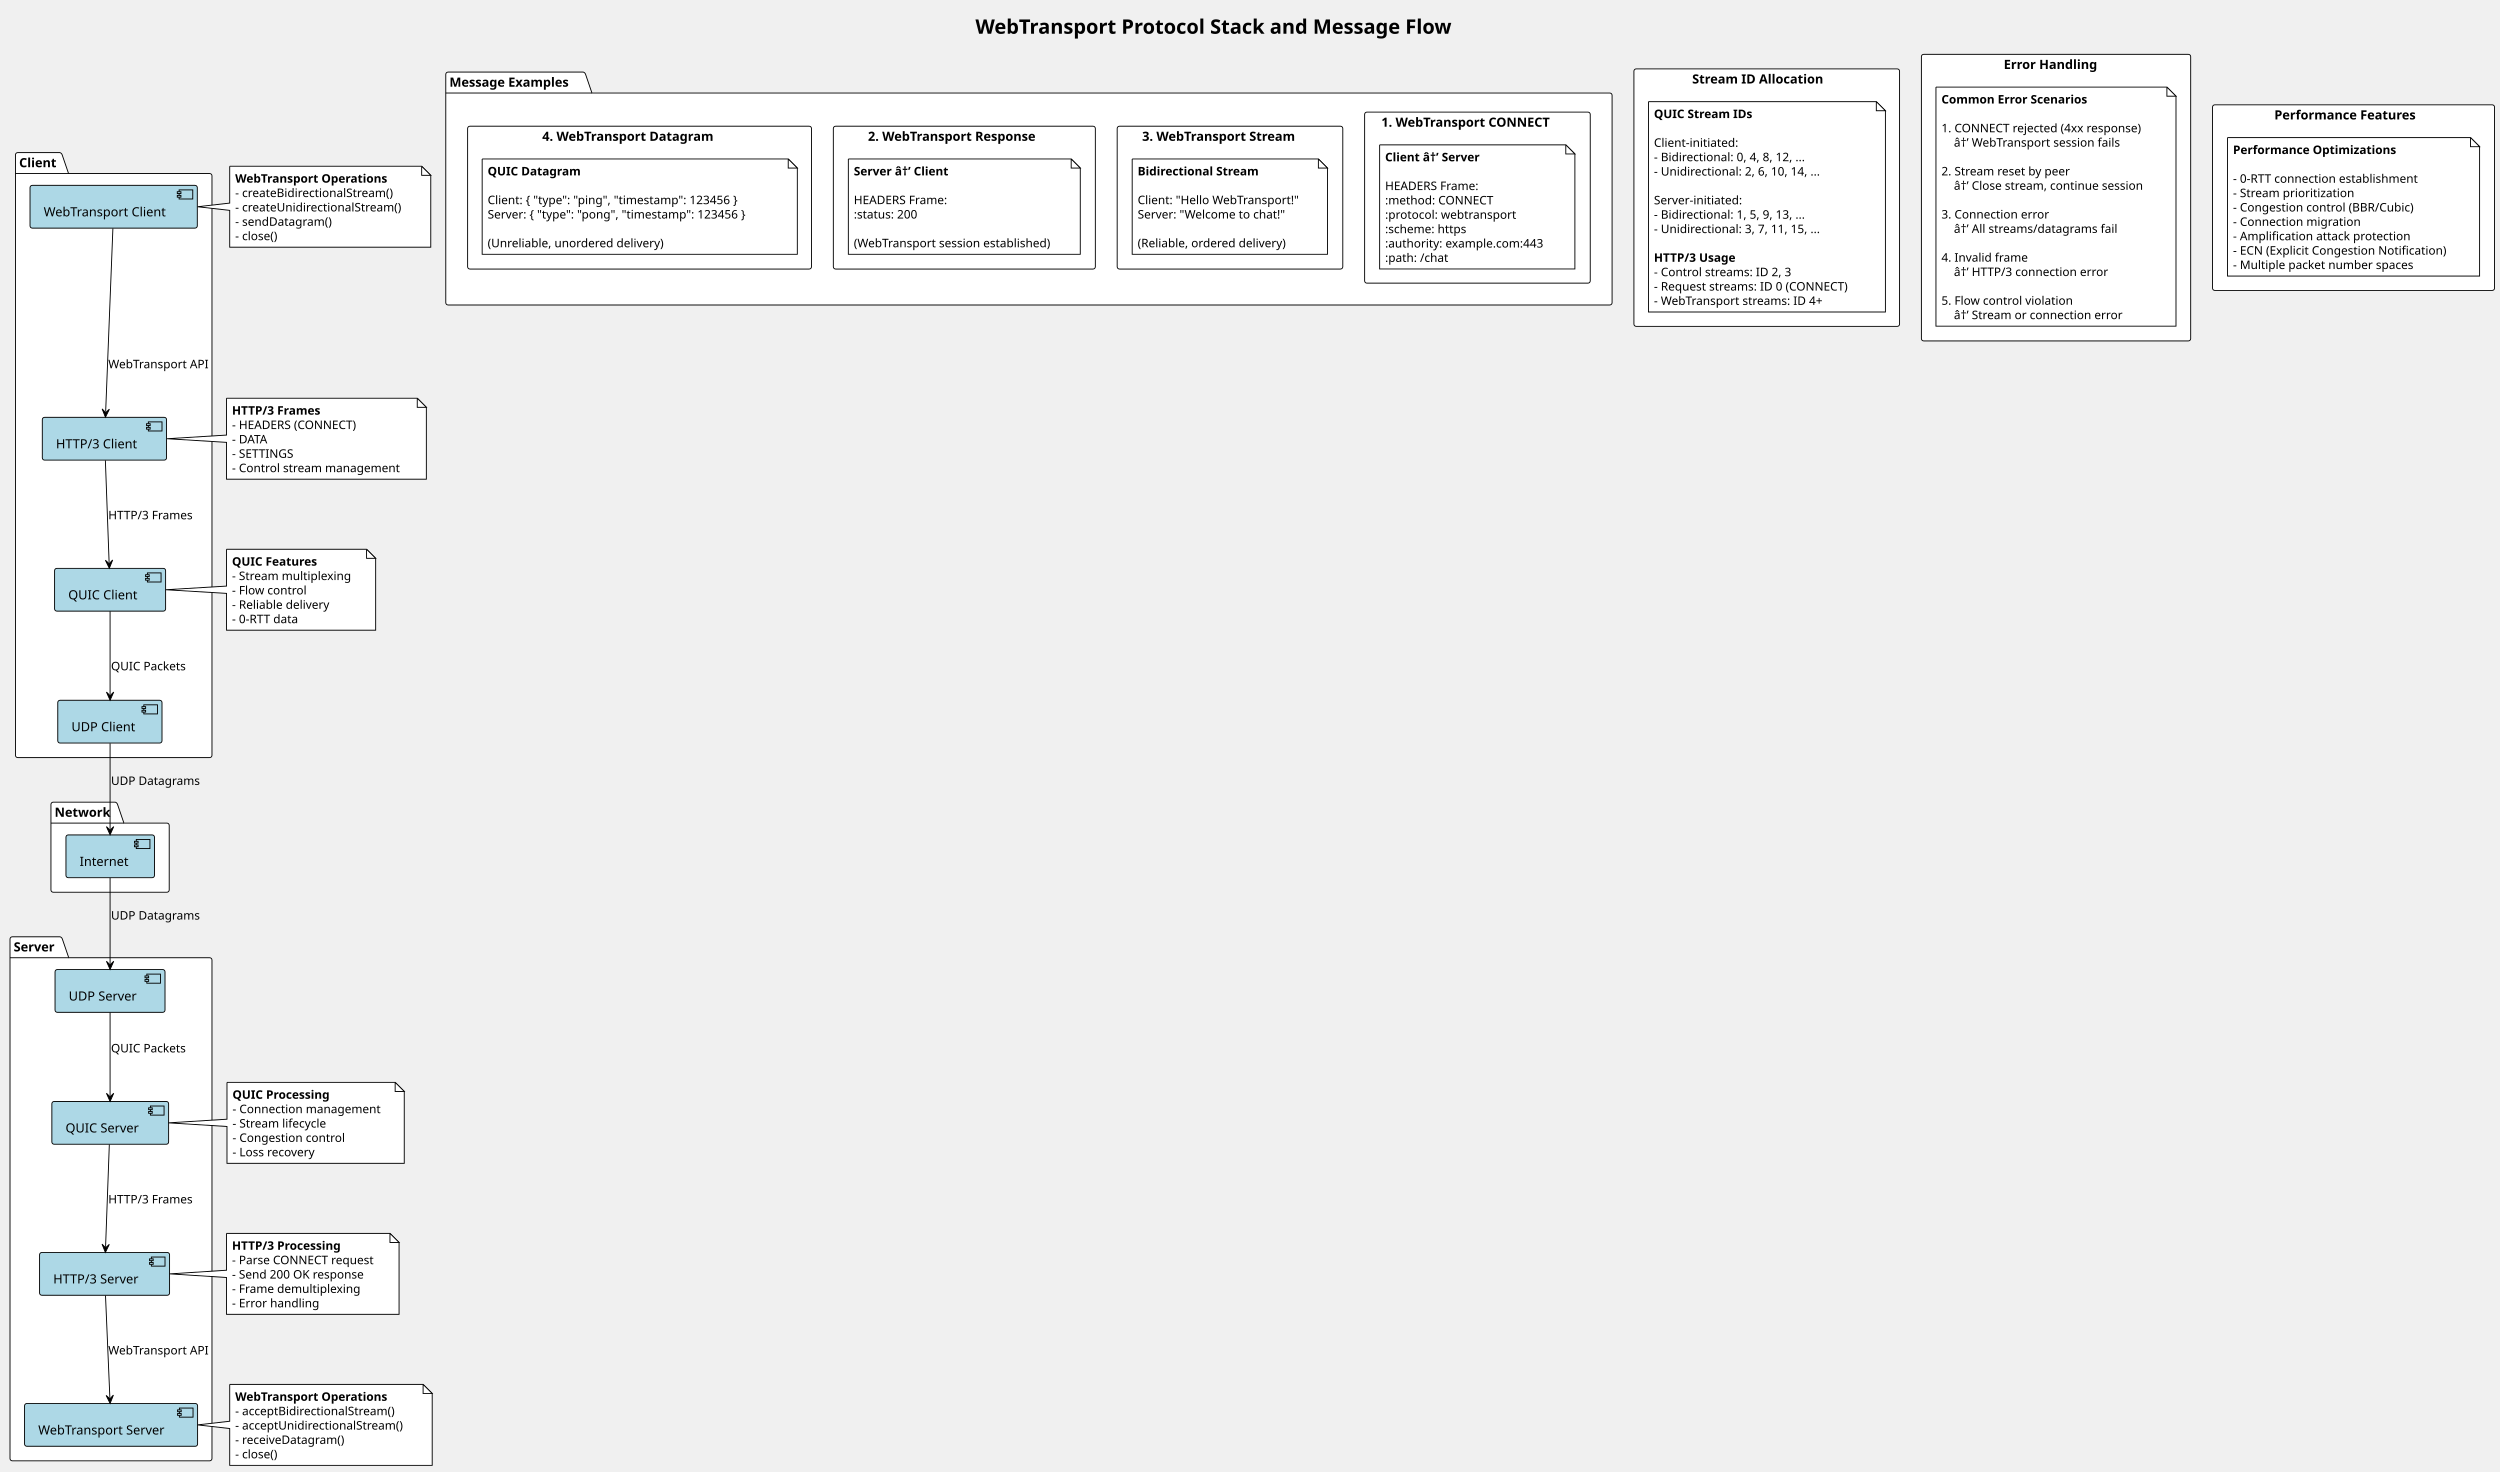
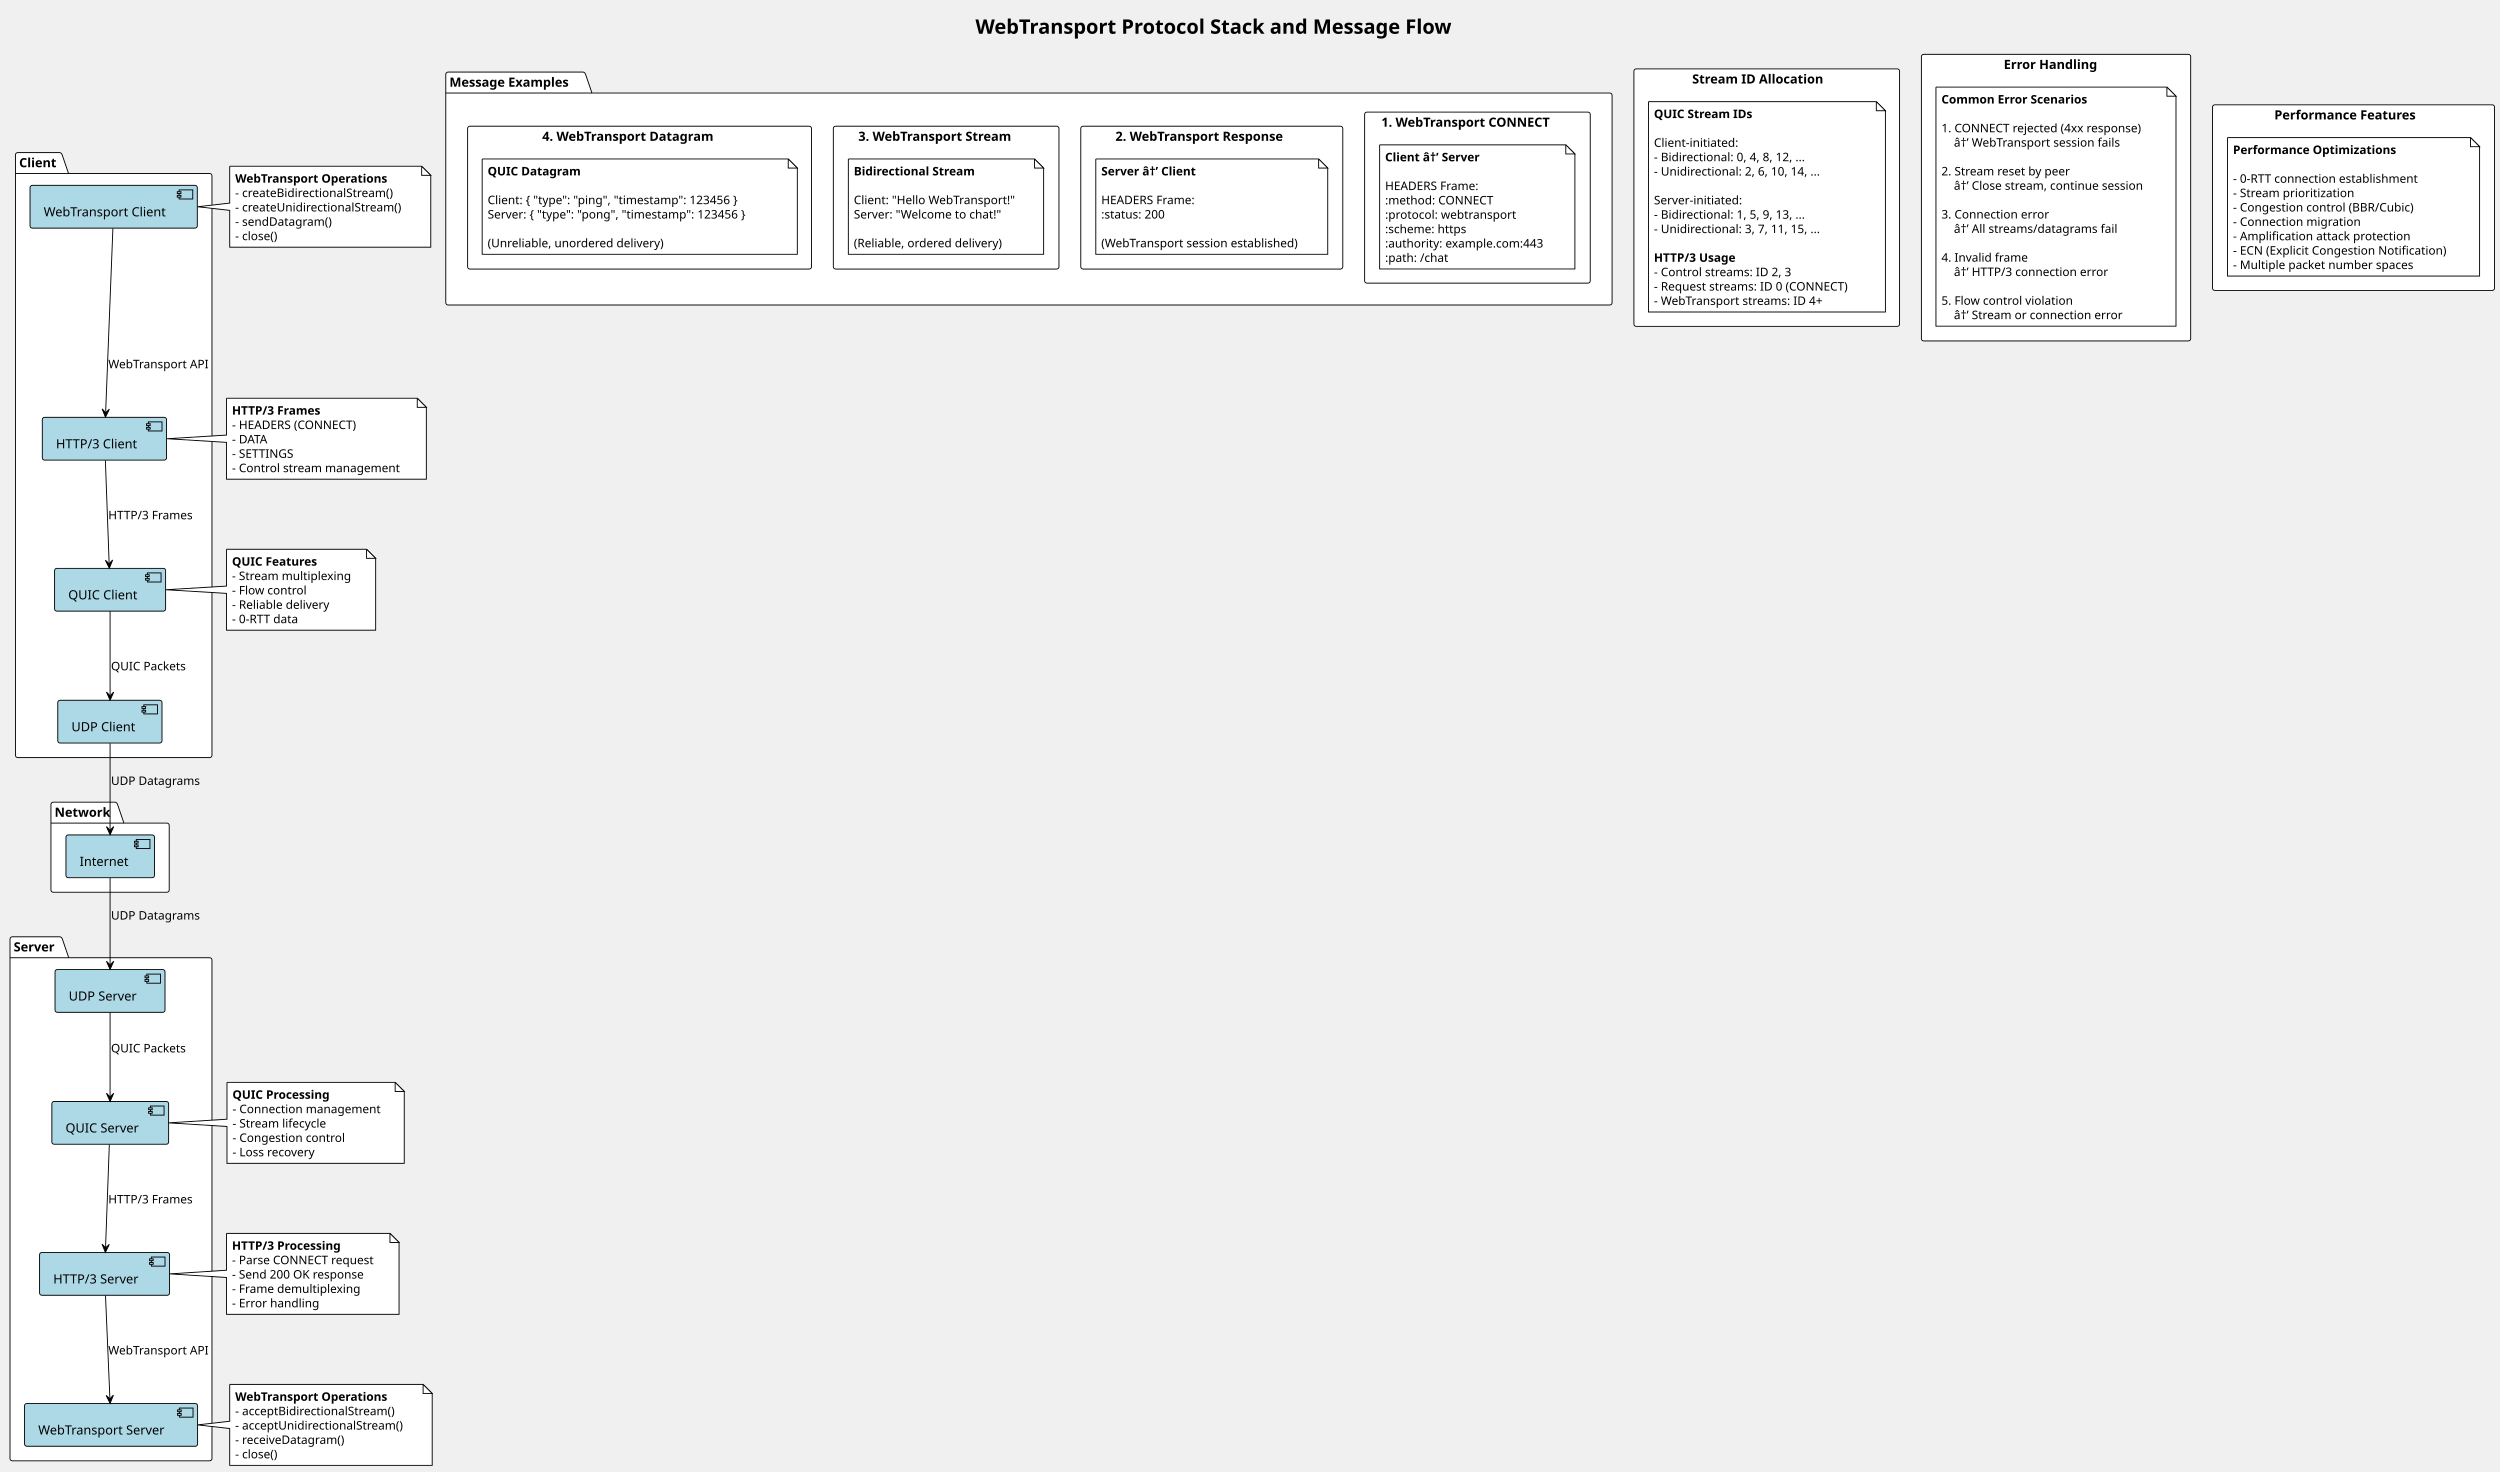
<svg xmlns="http://www.w3.org/2000/svg" contentStyleType="text/css" data-diagram-type="DESCRIPTION" height="1617px" preserveAspectRatio="none" style="width:2748px;height:1617px;background:#FFFFFF;" version="1.1" viewBox="0 0 2748 1617" width="2748px" zoomAndPan="magnify">
  <defs />
  <g>
    <g class="title" data-source-line="7">
      <text fill="#000000" font-family="Verdana" font-size="22" font-weight="bold" lengthAdjust="spacing" textLength="594.602" x="1072.199" y="37.118">WebTransport Protocol Stack and Message Flow</text>
    </g>
    <g class="cluster" data-entity="Client" data-source-line="9" data-uid="ent0002" id="cluster_Client">
      <path d="M19.5,167.737 L65.85,167.737 A3.75,3.75 0 0 1 68.35,170.237 L75.35,190.752 L230.5,190.752 A2.5,2.5 0 0 1 233,193.252 L233,830.237 A2.5,2.5 0 0 1 230.5,832.737 L19.5,832.737 A2.5,2.5 0 0 1 17,830.237 L17,170.237 A2.5,2.5 0 0 1 19.5,167.737" fill="#FFFFFF" style="stroke:#000000;stroke-width:1;" />
      <line style="stroke:#000000;stroke-width:1;" x1="17" x2="75.35" y1="190.752" y2="190.752" />
      <text fill="#000000" font-family="Verdana" font-size="14" font-weight="bold" lengthAdjust="spacing" textLength="45.35" x="21" y="183.812">Client</text>
    </g>
    <g class="cluster" data-entity="Server" data-source-line="16" data-uid="ent0007" id="cluster_Server">
      <path d="M13.5,1029.737 L66.057,1029.737 A3.75,3.75 0 0 1 68.557,1032.237 L75.557,1052.752 L230.5,1052.752 A2.5,2.5 0 0 1 233,1055.252 L233,1603.237 A2.5,2.5 0 0 1 230.5,1605.737 L13.5,1605.737 A2.5,2.5 0 0 1 11,1603.237 L11,1032.237 A2.5,2.5 0 0 1 13.5,1029.737" fill="#FFFFFF" style="stroke:#000000;stroke-width:1;" />
      <line style="stroke:#000000;stroke-width:1;" x1="11" x2="75.557" y1="1052.752" y2="1052.752" />
      <text fill="#000000" font-family="Verdana" font-size="14" font-weight="bold" lengthAdjust="spacing" textLength="51.557" x="15" y="1045.812">Server</text>
    </g>
    <g class="cluster" data-entity="Network" data-source-line="23" data-uid="ent0012" id="cluster_Network">
      <path d="M58.5,881.737 L126.704,881.737 A3.75,3.75 0 0 1 129.204,884.237 L136.204,904.752 L183.5,904.752 A2.5,2.5 0 0 1 186,907.252 L186,978.237 A2.5,2.5 0 0 1 183.5,980.737 L58.5,980.737 A2.5,2.5 0 0 1 56,978.237 L56,884.237 A2.5,2.5 0 0 1 58.5,881.737" fill="#FFFFFF" style="stroke:#000000;stroke-width:1;" />
      <line style="stroke:#000000;stroke-width:1;" x1="56" x2="136.204" y1="904.752" y2="904.752" />
      <text fill="#000000" font-family="Verdana" font-size="14" font-weight="bold" lengthAdjust="spacing" textLength="67.204" x="60" y="897.812">Network</text>
    </g>
    <g class="cluster" data-entity="Message Examples" data-source-line="52" data-uid="ent0040" id="cluster_Message Examples">
      <path d="M492.5,79.237 L641.17,79.237 A3.75,3.75 0 0 1 643.67,81.737 L650.67,102.252 L1769.5,102.252 A2.5,2.5 0 0 1 1772,104.752 L1772,332.737 A2.5,2.5 0 0 1 1769.5,335.237 L492.5,335.237 A2.5,2.5 0 0 1 490,332.737 L490,81.737 A2.5,2.5 0 0 1 492.5,79.237" fill="#FFFFFF" style="stroke:#000000;stroke-width:1;" />
      <line style="stroke:#000000;stroke-width:1;" x1="490" x2="650.67" y1="102.252" y2="102.252" />
      <text fill="#000000" font-family="Verdana" font-size="14" font-weight="bold" lengthAdjust="spacing" textLength="147.67" x="494" y="95.312">Message Examples</text>
    </g>
    <g class="cluster" data-entity="1. WebTransport CONNECT" data-source-line="54" data-uid="ent0041" id="cluster_1. WebTransport CONNECT">
      <rect fill="#FFFFFF" height="188" rx="2.5" ry="2.5" style="stroke:#000000;stroke-width:1;" width="248" x="1500" y="123.237" />
      <text fill="#000000" font-family="Verdana" font-size="14" font-weight="bold" lengthAdjust="spacing" textLength="211.312" x="1518.344" y="139.312">1. WebTransport CONNECT</text>
    </g>
    <g class="cluster" data-entity="2. WebTransport Response" data-source-line="67" data-uid="ent0043" id="cluster_2. WebTransport Response">
-       <rect fill="#FFFFFF" height="157" rx="2.5" ry="2.5" style="stroke:#000000;stroke-width:1;" width="288" x="916" y="138.737" />
-       <text fill="#000000" font-family="Verdana" font-size="14" font-weight="bold" lengthAdjust="spacing" textLength="211.866" x="954.067" y="154.812">2. WebTransport Response</text>
+       <rect fill="#FFFFFF" height="157" rx="2.5" ry="2.5" style="stroke:#000000;stroke-width:1;" width="288" x="1188" y="138.737" />
+       <text fill="#000000" font-family="Verdana" font-size="14" font-weight="bold" lengthAdjust="spacing" textLength="211.866" x="1226.067" y="154.812">2. WebTransport Response</text>
    </g>
    <g class="cluster" data-entity="3. WebTransport Stream" data-source-line="78" data-uid="ent0045" id="cluster_3. WebTransport Stream">
-       <rect fill="#FFFFFF" height="157" rx="2.5" ry="2.5" style="stroke:#000000;stroke-width:1;" width="248" x="1228" y="138.737" />
-       <text fill="#000000" font-family="Verdana" font-size="14" font-weight="bold" lengthAdjust="spacing" textLength="193.081" x="1255.459" y="154.812">3. WebTransport Stream</text>
+       <rect fill="#FFFFFF" height="157" rx="2.5" ry="2.5" style="stroke:#000000;stroke-width:1;" width="248" x="916" y="138.737" />
+       <text fill="#000000" font-family="Verdana" font-size="14" font-weight="bold" lengthAdjust="spacing" textLength="193.081" x="943.46" y="154.812">3. WebTransport Stream</text>
    </g>
    <g class="cluster" data-entity="4. WebTransport Datagram" data-source-line="89" data-uid="ent0047" id="cluster_4. WebTransport Datagram">
      <rect fill="#FFFFFF" height="157" rx="2.5" ry="2.5" style="stroke:#000000;stroke-width:1;" width="378" x="514" y="138.737" />
      <text fill="#000000" font-family="Verdana" font-size="14" font-weight="bold" lengthAdjust="spacing" textLength="213.951" x="596.024" y="154.812">4. WebTransport Datagram</text>
    </g>
    <g class="cluster" data-entity="Stream ID Allocation" data-source-line="102" data-uid="ent0049" id="cluster_Stream ID Allocation">
      <rect fill="#FFFFFF" height="283" rx="2.5" ry="2.5" style="stroke:#000000;stroke-width:1;" width="292" x="1796" y="75.737" />
      <text fill="#000000" font-family="Verdana" font-size="14" font-weight="bold" lengthAdjust="spacing" textLength="163.967" x="1860.017" y="91.812">Stream ID Allocation</text>
    </g>
    <g class="cluster" data-entity="Error Handling" data-source-line="122" data-uid="ent0051" id="cluster_Error Handling">
      <rect fill="#FFFFFF" height="315" rx="2.5" ry="2.5" style="stroke:#000000;stroke-width:1;" width="296" x="2112" y="59.737" />
      <text fill="#000000" font-family="Verdana" font-size="14" font-weight="bold" lengthAdjust="spacing" textLength="115.008" x="2202.496" y="75.812">Error Handling</text>
    </g>
    <g class="cluster" data-entity="Performance Features" data-source-line="144" data-uid="ent0053" id="cluster_Performance Features">
      <rect fill="#FFFFFF" height="204" rx="2.5" ry="2.5" style="stroke:#000000;stroke-width:1;" width="310" x="2432" y="115.237" />
      <text fill="#000000" font-family="Verdana" font-size="14" font-weight="bold" lengthAdjust="spacing" textLength="174.125" x="2499.938" y="131.312">Performance Features</text>
    </g>
    <g class="entity" data-entity="WTClient" data-source-line="10" data-uid="ent0003" id="entity_WTClient">
      <rect fill="#ADD8E6" height="47.015" rx="2.5" ry="2.5" style="stroke:#000000;stroke-width:1;" width="183.876" x="33" y="203.737" />
      <rect fill="#ADD8E6" height="10" style="stroke:#000000;stroke-width:1;" width="15" x="196.876" y="208.737" />
      <rect fill="#ADD8E6" height="2" style="stroke:#000000;stroke-width:1;" width="4" x="194.876" y="210.737" />
      <rect fill="#ADD8E6" height="2" style="stroke:#000000;stroke-width:1;" width="4" x="194.876" y="214.737" />
      <text fill="#000000" font-family="Verdana" font-size="14" lengthAdjust="spacing" textLength="143.876" x="48" y="237.812">WebTransport Client</text>
    </g>
    <g class="entity" data-entity="H3Client" data-source-line="11" data-uid="ent0004" id="entity_H3Client">
      <rect fill="#ADD8E6" height="47.015" rx="2.5" ry="2.5" style="stroke:#000000;stroke-width:1;" width="136.571" x="46.5" y="458.737" />
      <rect fill="#ADD8E6" height="10" style="stroke:#000000;stroke-width:1;" width="15" x="163.071" y="463.737" />
      <rect fill="#ADD8E6" height="2" style="stroke:#000000;stroke-width:1;" width="4" x="161.071" y="465.737" />
      <rect fill="#ADD8E6" height="2" style="stroke:#000000;stroke-width:1;" width="4" x="161.071" y="469.737" />
      <text fill="#000000" font-family="Verdana" font-size="14" lengthAdjust="spacing" textLength="96.571" x="61.5" y="492.812">HTTP/3 Client</text>
    </g>
    <g class="entity" data-entity="QClient" data-source-line="12" data-uid="ent0005" id="entity_QClient">
      <rect fill="#ADD8E6" height="47.015" rx="2.5" ry="2.5" style="stroke:#000000;stroke-width:1;" width="122.031" x="60" y="624.737" />
      <rect fill="#ADD8E6" height="10" style="stroke:#000000;stroke-width:1;" width="15" x="162.031" y="629.737" />
      <rect fill="#ADD8E6" height="2" style="stroke:#000000;stroke-width:1;" width="4" x="160.031" y="631.737" />
      <rect fill="#ADD8E6" height="2" style="stroke:#000000;stroke-width:1;" width="4" x="160.031" y="635.737" />
      <text fill="#000000" font-family="Verdana" font-size="14" lengthAdjust="spacing" textLength="82.031" x="75" y="658.812">QUIC Client</text>
    </g>
    <g class="entity" data-entity="UClient" data-source-line="13" data-uid="ent0006" id="entity_UClient">
      <rect fill="#ADD8E6" height="47.015" rx="2.5" ry="2.5" style="stroke:#000000;stroke-width:1;" width="114.573" x="63.5" y="769.737" />
      <rect fill="#ADD8E6" height="10" style="stroke:#000000;stroke-width:1;" width="15" x="158.073" y="774.737" />
      <rect fill="#ADD8E6" height="2" style="stroke:#000000;stroke-width:1;" width="4" x="156.073" y="776.737" />
      <rect fill="#ADD8E6" height="2" style="stroke:#000000;stroke-width:1;" width="4" x="156.073" y="780.737" />
      <text fill="#000000" font-family="Verdana" font-size="14" lengthAdjust="spacing" textLength="74.573" x="78.5" y="803.812">UDP Client</text>
    </g>
    <g class="entity" data-entity="WTServer" data-source-line="17" data-uid="ent0008" id="entity_WTServer">
      <rect fill="#ADD8E6" height="47.015" rx="2.5" ry="2.5" style="stroke:#000000;stroke-width:1;" width="190.185" x="27" y="1542.737" />
      <rect fill="#ADD8E6" height="10" style="stroke:#000000;stroke-width:1;" width="15" x="197.185" y="1547.737" />
      <rect fill="#ADD8E6" height="2" style="stroke:#000000;stroke-width:1;" width="4" x="195.185" y="1549.737" />
      <rect fill="#ADD8E6" height="2" style="stroke:#000000;stroke-width:1;" width="4" x="195.185" y="1553.737" />
      <text fill="#000000" font-family="Verdana" font-size="14" lengthAdjust="spacing" textLength="150.185" x="42" y="1576.812">WebTransport Server</text>
    </g>
    <g class="entity" data-entity="H3Server" data-source-line="18" data-uid="ent0009" id="entity_H3Server">
      <rect fill="#ADD8E6" height="47.015" rx="2.5" ry="2.5" style="stroke:#000000;stroke-width:1;" width="142.881" x="43.5" y="1376.737" />
      <rect fill="#ADD8E6" height="10" style="stroke:#000000;stroke-width:1;" width="15" x="166.381" y="1381.737" />
      <rect fill="#ADD8E6" height="2" style="stroke:#000000;stroke-width:1;" width="4" x="164.381" y="1383.737" />
      <rect fill="#ADD8E6" height="2" style="stroke:#000000;stroke-width:1;" width="4" x="164.381" y="1387.737" />
      <text fill="#000000" font-family="Verdana" font-size="14" lengthAdjust="spacing" textLength="102.881" x="58.5" y="1410.812">HTTP/3 Server</text>
    </g>
    <g class="entity" data-entity="QServer" data-source-line="19" data-uid="ent0010" id="entity_QServer">
      <rect fill="#ADD8E6" height="47.015" rx="2.5" ry="2.5" style="stroke:#000000;stroke-width:1;" width="128.341" x="57" y="1210.737" />
      <rect fill="#ADD8E6" height="10" style="stroke:#000000;stroke-width:1;" width="15" x="165.341" y="1215.737" />
      <rect fill="#ADD8E6" height="2" style="stroke:#000000;stroke-width:1;" width="4" x="163.341" y="1217.737" />
      <rect fill="#ADD8E6" height="2" style="stroke:#000000;stroke-width:1;" width="4" x="163.341" y="1221.737" />
      <text fill="#000000" font-family="Verdana" font-size="14" lengthAdjust="spacing" textLength="88.341" x="72" y="1244.812">QUIC Server</text>
    </g>
    <g class="entity" data-entity="UServer" data-source-line="20" data-uid="ent0011" id="entity_UServer">
      <rect fill="#ADD8E6" height="47.015" rx="2.5" ry="2.5" style="stroke:#000000;stroke-width:1;" width="120.883" x="60.5" y="1065.737" />
      <rect fill="#ADD8E6" height="10" style="stroke:#000000;stroke-width:1;" width="15" x="161.383" y="1070.737" />
      <rect fill="#ADD8E6" height="2" style="stroke:#000000;stroke-width:1;" width="4" x="159.383" y="1072.737" />
      <rect fill="#ADD8E6" height="2" style="stroke:#000000;stroke-width:1;" width="4" x="159.383" y="1076.737" />
      <text fill="#000000" font-family="Verdana" font-size="14" lengthAdjust="spacing" textLength="80.883" x="75.5" y="1099.812">UDP Server</text>
    </g>
    <g class="entity" data-entity="Net" data-source-line="24" data-uid="ent0013" id="entity_Net">
      <rect fill="#ADD8E6" height="47.015" rx="2.5" ry="2.5" style="stroke:#000000;stroke-width:1;" width="97.299" x="72.5" y="917.737" />
      <rect fill="#ADD8E6" height="10" style="stroke:#000000;stroke-width:1;" width="15" x="149.799" y="922.737" />
      <rect fill="#ADD8E6" height="2" style="stroke:#000000;stroke-width:1;" width="4" x="147.799" y="924.737" />
      <rect fill="#ADD8E6" height="2" style="stroke:#000000;stroke-width:1;" width="4" x="147.799" y="928.737" />
      <text fill="#000000" font-family="Verdana" font-size="14" lengthAdjust="spacing" textLength="57.299" x="87.5" y="951.812">Internet</text>
    </g>
    <g class="entity" data-entity="ConnectReq" data-source-line="56" data-uid="ent0042" id="entity_ConnectReq">
      <path d="M1516.5,159.237 L1516.5,295.632 L1731.116,295.632 L1731.116,169.237 L1721.116,159.237 L1516.5,159.237" fill="#FFFFFF" style="stroke:#000000;stroke-width:1;" />
      <path d="M1721.116,159.237 L1721.116,169.237 L1731.116,169.237 L1721.116,159.237" fill="#FFFFFF" style="stroke:#000000;stroke-width:1;" />
      <text fill="#000000" font-family="Verdana" font-size="13" font-weight="bold" lengthAdjust="spacing" textLength="121.113" x="1522.5" y="177.307">Client â†’ Server</text>
      <text fill="#000000" font-family="Verdana" font-size="13" lengthAdjust="spacing" textLength="4.57" x="1522.5" y="193.106"> </text>
      <text fill="#000000" font-family="Verdana" font-size="13" lengthAdjust="spacing" textLength="114.728" x="1522.5" y="208.906">HEADERS Frame:</text>
      <text fill="#000000" font-family="Verdana" font-size="13" lengthAdjust="spacing" textLength="130.171" x="1522.5" y="224.705">:method: CONNECT</text>
      <text fill="#000000" font-family="Verdana" font-size="13" lengthAdjust="spacing" textLength="155.778" x="1522.5" y="240.504">:protocol: webtransport</text>
      <text fill="#000000" font-family="Verdana" font-size="13" lengthAdjust="spacing" textLength="99.626" x="1522.5" y="256.304">:scheme: https</text>
      <text fill="#000000" font-family="Verdana" font-size="13" lengthAdjust="spacing" textLength="193.616" x="1522.5" y="272.103">:authority: example.com:443</text>
      <text fill="#000000" font-family="Verdana" font-size="13" lengthAdjust="spacing" textLength="79.466" x="1522.5" y="287.902">:path: /chat</text>
    </g>
    <g class="entity" data-entity="ConnectResp" data-source-line="69" data-uid="ent0044" id="entity_ConnectResp">
-       <path d="M932.5,174.737 L932.5,279.533 L1187.443,279.533 L1187.443,184.737 L1177.443,174.737 L932.5,174.737" fill="#FFFFFF" style="stroke:#000000;stroke-width:1;" />
-       <path d="M1177.443,174.737 L1177.443,184.737 L1187.443,184.737 L1177.443,174.737" fill="#FFFFFF" style="stroke:#000000;stroke-width:1;" />
-       <text fill="#000000" font-family="Verdana" font-size="13" font-weight="bold" lengthAdjust="spacing" textLength="121.113" x="938.5" y="192.807">Server â†’ Client</text>
+       <path d="M1204.5,174.737 L1204.5,279.533 L1459.443,279.533 L1459.443,184.737 L1449.443,174.737 L1204.5,174.737" fill="#FFFFFF" style="stroke:#000000;stroke-width:1;" />
+       <path d="M1449.443,174.737 L1449.443,184.737 L1459.443,184.737 L1449.443,174.737" fill="#FFFFFF" style="stroke:#000000;stroke-width:1;" />
+       <text fill="#000000" font-family="Verdana" font-size="13" font-weight="bold" lengthAdjust="spacing" textLength="121.113" x="1210.5" y="192.807">Server â†’ Client</text>
+       <text fill="#000000" font-family="Verdana" font-size="13" lengthAdjust="spacing" textLength="4.57" x="1210.5" y="208.606"> </text>
+       <text fill="#000000" font-family="Verdana" font-size="13" lengthAdjust="spacing" textLength="114.728" x="1210.5" y="224.406">HEADERS Frame:</text>
+       <text fill="#000000" font-family="Verdana" font-size="13" lengthAdjust="spacing" textLength="80.996" x="1210.5" y="240.205">:status: 200</text>
+       <text fill="#000000" font-family="Verdana" font-size="13" lengthAdjust="spacing" textLength="4.57" x="1210.5" y="256.004"> </text>
+       <text fill="#000000" font-family="Verdana" font-size="13" lengthAdjust="spacing" textLength="233.943" x="1210.5" y="271.804">(WebTransport session established)</text>
+     </g>
+     <g class="entity" data-entity="StreamData" data-source-line="80" data-uid="ent0046" id="entity_StreamData">
+       <path d="M932.5,174.737 L932.5,279.533 L1147.161,279.533 L1147.161,184.737 L1137.161,174.737 L932.5,174.737" fill="#FFFFFF" style="stroke:#000000;stroke-width:1;" />
+       <path d="M1137.161,174.737 L1137.161,184.737 L1147.161,184.737 L1137.161,174.737" fill="#FFFFFF" style="stroke:#000000;stroke-width:1;" />
+       <text fill="#000000" font-family="Verdana" font-size="13" font-weight="bold" lengthAdjust="spacing" textLength="149.436" x="938.5" y="192.807">Bidirectional Stream</text>
      <text fill="#000000" font-family="Verdana" font-size="13" lengthAdjust="spacing" textLength="4.57" x="938.5" y="208.606"> </text>
-       <text fill="#000000" font-family="Verdana" font-size="13" lengthAdjust="spacing" textLength="114.728" x="938.5" y="224.406">HEADERS Frame:</text>
-       <text fill="#000000" font-family="Verdana" font-size="13" lengthAdjust="spacing" textLength="80.996" x="938.5" y="240.205">:status: 200</text>
+       <text fill="#000000" font-family="Verdana" font-size="13" lengthAdjust="spacing" textLength="193.661" x="938.5" y="224.406">Client: "Hello WebTransport!"</text>
+       <text fill="#000000" font-family="Verdana" font-size="13" lengthAdjust="spacing" textLength="179.988" x="938.5" y="240.205">Server: "Welcome to chat!"</text>
      <text fill="#000000" font-family="Verdana" font-size="13" lengthAdjust="spacing" textLength="4.57" x="938.5" y="256.004"> </text>
-       <text fill="#000000" font-family="Verdana" font-size="13" lengthAdjust="spacing" textLength="233.943" x="938.5" y="271.804">(WebTransport session established)</text>
-     </g>
-     <g class="entity" data-entity="StreamData" data-source-line="80" data-uid="ent0046" id="entity_StreamData">
-       <path d="M1244.5,174.737 L1244.5,279.533 L1459.161,279.533 L1459.161,184.737 L1449.161,174.737 L1244.5,174.737" fill="#FFFFFF" style="stroke:#000000;stroke-width:1;" />
-       <path d="M1449.161,174.737 L1449.161,184.737 L1459.161,184.737 L1449.161,174.737" fill="#FFFFFF" style="stroke:#000000;stroke-width:1;" />
-       <text fill="#000000" font-family="Verdana" font-size="13" font-weight="bold" lengthAdjust="spacing" textLength="149.436" x="1250.5" y="192.807">Bidirectional Stream</text>
-       <text fill="#000000" font-family="Verdana" font-size="13" lengthAdjust="spacing" textLength="4.57" x="1250.5" y="208.606"> </text>
-       <text fill="#000000" font-family="Verdana" font-size="13" lengthAdjust="spacing" textLength="193.661" x="1250.5" y="224.406">Client: "Hello WebTransport!"</text>
-       <text fill="#000000" font-family="Verdana" font-size="13" lengthAdjust="spacing" textLength="179.988" x="1250.5" y="240.205">Server: "Welcome to chat!"</text>
-       <text fill="#000000" font-family="Verdana" font-size="13" lengthAdjust="spacing" textLength="4.57" x="1250.5" y="256.004"> </text>
-       <text fill="#000000" font-family="Verdana" font-size="13" lengthAdjust="spacing" textLength="179.144" x="1250.5" y="271.804">(Reliable, ordered delivery)</text>
+       <text fill="#000000" font-family="Verdana" font-size="13" lengthAdjust="spacing" textLength="179.144" x="938.5" y="271.804">(Reliable, ordered delivery)</text>
    </g>
    <g class="entity" data-entity="DatagramMsg" data-source-line="91" data-uid="ent0048" id="entity_DatagramMsg">
      <path d="M530,174.737 L530,279.533 L876.419,279.533 L876.419,184.737 L866.419,174.737 L530,174.737" fill="#FFFFFF" style="stroke:#000000;stroke-width:1;" />
      <path d="M866.419,174.737 L866.419,184.737 L876.419,184.737 L866.419,174.737" fill="#FFFFFF" style="stroke:#000000;stroke-width:1;" />
      <text fill="#000000" font-family="Verdana" font-size="13" font-weight="bold" lengthAdjust="spacing" textLength="114.626" x="536" y="192.807">QUIC Datagram</text>
      <text fill="#000000" font-family="Verdana" font-size="13" lengthAdjust="spacing" textLength="4.57" x="536" y="208.606"> </text>
      <text fill="#000000" font-family="Verdana" font-size="13" lengthAdjust="spacing" textLength="315.237" x="536" y="224.406">Client: { "type": "ping", "timestamp": 123456 }</text>
      <text fill="#000000" font-family="Verdana" font-size="13" lengthAdjust="spacing" textLength="325.419" x="536" y="240.205">Server: { "type": "pong", "timestamp": 123456 }</text>
      <text fill="#000000" font-family="Verdana" font-size="13" lengthAdjust="spacing" textLength="4.57" x="536" y="256.004"> </text>
      <text fill="#000000" font-family="Verdana" font-size="13" lengthAdjust="spacing" textLength="209.847" x="536" y="271.804">(Unreliable, unordered delivery)</text>
    </g>
    <g class="entity" data-entity="StreamIDs" data-source-line="104" data-uid="ent0050" id="entity_StreamIDs">
      <path d="M1812,111.737 L1812,342.928 L2072.446,342.928 L2072.446,121.737 L2062.446,111.737 L1812,111.737" fill="#FFFFFF" style="stroke:#000000;stroke-width:1;" />
      <path d="M2062.446,111.737 L2062.446,121.737 L2072.446,121.737 L2062.446,111.737" fill="#FFFFFF" style="stroke:#000000;stroke-width:1;" />
      <text fill="#000000" font-family="Verdana" font-size="13" font-weight="bold" lengthAdjust="spacing" textLength="125.29" x="1818" y="129.807">QUIC Stream IDs</text>
      <text fill="#000000" font-family="Verdana" font-size="13" lengthAdjust="spacing" textLength="4.57" x="1818" y="145.606"> </text>
      <text fill="#000000" font-family="Verdana" font-size="13" lengthAdjust="spacing" textLength="101.937" x="1818" y="161.406">Client-initiated:</text>
      <text fill="#000000" font-family="Verdana" font-size="13" lengthAdjust="spacing" textLength="194.048" x="1818" y="177.205">- Bidirectional: 0, 4, 8, 12, ...</text>
      <text fill="#000000" font-family="Verdana" font-size="13" lengthAdjust="spacing" textLength="211.142" x="1818" y="193.004">- Unidirectional: 2, 6, 10, 14, ...</text>
      <text fill="#000000" font-family="Verdana" font-size="13" lengthAdjust="spacing" textLength="4.57" x="1818" y="208.804"> </text>
      <text fill="#000000" font-family="Verdana" font-size="13" lengthAdjust="spacing" textLength="107.796" x="1818" y="224.603">Server-initiated:</text>
      <text fill="#000000" font-family="Verdana" font-size="13" lengthAdjust="spacing" textLength="194.048" x="1818" y="240.402">- Bidirectional: 1, 5, 9, 13, ...</text>
      <text fill="#000000" font-family="Verdana" font-size="13" lengthAdjust="spacing" textLength="211.142" x="1818" y="256.202">- Unidirectional: 3, 7, 11, 15, ...</text>
      <text fill="#000000" font-family="Verdana" font-size="13" lengthAdjust="spacing" textLength="4.57" x="1818" y="272.001"> </text>
      <text fill="#000000" font-family="Verdana" font-size="13" font-weight="bold" lengthAdjust="spacing" textLength="105.46" x="1818" y="287.8">HTTP/3 Usage</text>
      <text fill="#000000" font-family="Verdana" font-size="13" lengthAdjust="spacing" textLength="171.139" x="1818" y="303.6">- Control streams: ID 2, 3</text>
      <text fill="#000000" font-family="Verdana" font-size="13" lengthAdjust="spacing" textLength="239.446" x="1818" y="319.399">- Request streams: ID 0 (CONNECT)</text>
      <text fill="#000000" font-family="Verdana" font-size="13" lengthAdjust="spacing" textLength="208.616" x="1818" y="335.198">- WebTransport streams: ID 4+</text>
    </g>
    <g class="entity" data-entity="Errors" data-source-line="124" data-uid="ent0052" id="entity_Errors">
      <path d="M2128,95.737 L2128,358.526 L2391.849,358.526 L2391.849,105.737 L2381.849,95.737 L2128,95.737" fill="#FFFFFF" style="stroke:#000000;stroke-width:1;" />
      <path d="M2381.849,95.737 L2381.849,105.737 L2391.849,105.737 L2381.849,95.737" fill="#FFFFFF" style="stroke:#000000;stroke-width:1;" />
      <text fill="#000000" font-family="Verdana" font-size="13" font-weight="bold" lengthAdjust="spacing" textLength="181.111" x="2134" y="113.807">Common Error Scenarios</text>
      <text fill="#000000" font-family="Verdana" font-size="13" lengthAdjust="spacing" textLength="4.57" x="2134" y="129.606"> </text>
      <text fill="#000000" font-family="Verdana" font-size="13" lengthAdjust="spacing" textLength="242.849" x="2134" y="145.406">1. CONNECT rejected (4xx response)</text>
      <text fill="#000000" font-family="Verdana" font-size="13" lengthAdjust="spacing" textLength="199.031" x="2147.711" y="161.205">â†’ WebTransport session fails</text>
      <text fill="#000000" font-family="Verdana" font-size="13" lengthAdjust="spacing" textLength="4.57" x="2134" y="177.004"> </text>
      <text fill="#000000" font-family="Verdana" font-size="13" lengthAdjust="spacing" textLength="156.889" x="2134" y="192.804">2. Stream reset by peer</text>
      <text fill="#000000" font-family="Verdana" font-size="13" lengthAdjust="spacing" textLength="226.789" x="2147.711" y="208.603">â†’ Close stream, continue session</text>
      <text fill="#000000" font-family="Verdana" font-size="13" lengthAdjust="spacing" textLength="4.57" x="2134" y="224.402"> </text>
      <text fill="#000000" font-family="Verdana" font-size="13" lengthAdjust="spacing" textLength="127.156" x="2134" y="240.202">3. Connection error</text>
      <text fill="#000000" font-family="Verdana" font-size="13" lengthAdjust="spacing" textLength="196.834" x="2147.711" y="256.001">â†’ All streams/datagrams fail</text>
      <text fill="#000000" font-family="Verdana" font-size="13" lengthAdjust="spacing" textLength="4.57" x="2134" y="271.8"> </text>
      <text fill="#000000" font-family="Verdana" font-size="13" lengthAdjust="spacing" textLength="104.882" x="2134" y="287.6">4. Invalid frame</text>
      <text fill="#000000" font-family="Verdana" font-size="13" lengthAdjust="spacing" textLength="183.79" x="2147.711" y="303.399">â†’ HTTP/3 connection error</text>
      <text fill="#000000" font-family="Verdana" font-size="13" lengthAdjust="spacing" textLength="4.57" x="2134" y="319.198"> </text>
      <text fill="#000000" font-family="Verdana" font-size="13" lengthAdjust="spacing" textLength="156.622" x="2134" y="334.998">5. Flow control violation</text>
      <text fill="#000000" font-family="Verdana" font-size="13" lengthAdjust="spacing" textLength="201.754" x="2147.711" y="350.797">â†’ Stream or connection error</text>
    </g>
    <g class="entity" data-entity="Performance" data-source-line="146" data-uid="ent0054" id="entity_Performance">
      <path d="M2448.5,151.237 L2448.5,303.431 L2725.571,303.431 L2725.571,161.237 L2715.571,151.237 L2448.5,151.237" fill="#FFFFFF" style="stroke:#000000;stroke-width:1;" />
      <path d="M2715.571,151.237 L2715.571,161.237 L2725.571,161.237 L2715.571,151.237" fill="#FFFFFF" style="stroke:#000000;stroke-width:1;" />
      <text fill="#000000" font-family="Verdana" font-size="13" font-weight="bold" lengthAdjust="spacing" textLength="199.335" x="2454.5" y="169.307">Performance Optimizations</text>
      <text fill="#000000" font-family="Verdana" font-size="13" lengthAdjust="spacing" textLength="4.57" x="2454.5" y="185.106"> </text>
      <text fill="#000000" font-family="Verdana" font-size="13" lengthAdjust="spacing" textLength="220.702" x="2454.5" y="200.906">- 0-RTT connection establishment</text>
      <text fill="#000000" font-family="Verdana" font-size="13" lengthAdjust="spacing" textLength="145.152" x="2454.5" y="216.705">- Stream prioritization</text>
      <text fill="#000000" font-family="Verdana" font-size="13" lengthAdjust="spacing" textLength="217.566" x="2454.5" y="232.504">- Congestion control (BBR/Cubic)</text>
      <text fill="#000000" font-family="Verdana" font-size="13" lengthAdjust="spacing" textLength="150.262" x="2454.5" y="248.304">- Connection migration</text>
      <text fill="#000000" font-family="Verdana" font-size="13" lengthAdjust="spacing" textLength="210.215" x="2454.5" y="264.103">- Amplification attack protection</text>
      <text fill="#000000" font-family="Verdana" font-size="13" lengthAdjust="spacing" textLength="256.071" x="2454.5" y="279.902">- ECN (Explicit Congestion Notification)</text>
      <text fill="#000000" font-family="Verdana" font-size="13" lengthAdjust="spacing" textLength="212.735" x="2454.5" y="295.702">- Multiple packet number spaces</text>
    </g>
    <g class="entity" data-entity="GMN22" data-source-line="39" data-uid="ent0023" id="entity_GMN22">
      <path d="M252.5,182.737 L252.5,223.237 L217.04,227.237 L252.5,231.237 L252.5,271.734 A0,0 0 0 0 252.5,271.734 L473.496,271.734 A0,0 0 0 0 473.496,271.734 L473.496,192.737 L463.496,182.737 L252.5,182.737 A0,0 0 0 0 252.5,182.737" fill="#FFFFFF" style="stroke:#000000;stroke-width:1;" />
      <path d="M463.496,182.737 L463.496,192.737 L473.496,192.737 L463.496,182.737" fill="#FFFFFF" style="stroke:#000000;stroke-width:1;" />
      <text fill="#000000" font-family="Verdana" font-size="13" font-weight="bold" lengthAdjust="spacing" textLength="188.398" x="258.5" y="200.807">WebTransport Operations</text>
      <text fill="#000000" font-family="Verdana" font-size="13" lengthAdjust="spacing" textLength="191.166" x="258.5" y="216.606">- createBidirectionalStream()</text>
      <text fill="#000000" font-family="Verdana" font-size="13" lengthAdjust="spacing" textLength="199.996" x="258.5" y="232.406">- createUnidirectionalStream()</text>
      <text fill="#000000" font-family="Verdana" font-size="13" lengthAdjust="spacing" textLength="117.978" x="258.5" y="248.205">- sendDatagram()</text>
      <text fill="#000000" font-family="Verdana" font-size="13" lengthAdjust="spacing" textLength="55.028" x="258.5" y="264.004">- close()</text>
    </g>
    <g class="entity" data-entity="GMN25" data-source-line="41" data-uid="ent0026" id="entity_GMN25">
      <path d="M249,437.737 L249,478.237 L183.62,482.237 L249,486.237 L249,526.734 A0,0 0 0 0 249,526.734 L468.644,526.734 A0,0 0 0 0 468.644,526.734 L468.644,447.737 L458.644,437.737 L249,437.737 A0,0 0 0 0 249,437.737" fill="#FFFFFF" style="stroke:#000000;stroke-width:1;" />
      <path d="M458.644,437.737 L458.644,447.737 L468.644,447.737 L458.644,437.737" fill="#FFFFFF" style="stroke:#000000;stroke-width:1;" />
      <text fill="#000000" font-family="Verdana" font-size="13" font-weight="bold" lengthAdjust="spacing" textLength="114.486" x="255" y="455.807">HTTP/3 Frames</text>
      <text fill="#000000" font-family="Verdana" font-size="13" lengthAdjust="spacing" textLength="153.956" x="255" y="471.606">- HEADERS (CONNECT)</text>
      <text fill="#000000" font-family="Verdana" font-size="13" lengthAdjust="spacing" textLength="46.274" x="255" y="487.406">- DATA</text>
      <text fill="#000000" font-family="Verdana" font-size="13" lengthAdjust="spacing" textLength="77.765" x="255" y="503.205">- SETTINGS</text>
      <text fill="#000000" font-family="Verdana" font-size="13" lengthAdjust="spacing" textLength="198.644" x="255" y="519.004">- Control stream management</text>
    </g>
    <g class="entity" data-entity="GMN28" data-source-line="43" data-uid="ent0029" id="entity_GMN28">
      <path d="M249,603.737 L249,644.237 L182.11,648.237 L249,652.237 L249,692.734 A0,0 0 0 0 249,692.734 L412.924,692.734 A0,0 0 0 0 412.924,692.734 L412.924,613.737 L402.924,603.737 L249,603.737 A0,0 0 0 0 249,603.737" fill="#FFFFFF" style="stroke:#000000;stroke-width:1;" />
      <path d="M402.924,603.737 L402.924,613.737 L412.924,613.737 L402.924,603.737" fill="#FFFFFF" style="stroke:#000000;stroke-width:1;" />
      <text fill="#000000" font-family="Verdana" font-size="13" font-weight="bold" lengthAdjust="spacing" textLength="106.317" x="255" y="621.807">QUIC Features</text>
      <text fill="#000000" font-family="Verdana" font-size="13" lengthAdjust="spacing" textLength="142.924" x="255" y="637.606">- Stream multiplexing</text>
      <text fill="#000000" font-family="Verdana" font-size="13" lengthAdjust="spacing" textLength="89.629" x="255" y="653.406">- Flow control</text>
      <text fill="#000000" font-family="Verdana" font-size="13" lengthAdjust="spacing" textLength="117.838" x="255" y="669.205">- Reliable delivery</text>
      <text fill="#000000" font-family="Verdana" font-size="13" lengthAdjust="spacing" textLength="83.11" x="255" y="685.004">- 0-RTT data</text>
    </g>
    <g class="entity" data-entity="GMN31" data-source-line="45" data-uid="ent0032" id="entity_GMN31">
      <path d="M252.5,1521.737 L252.5,1562.237 L217,1566.237 L252.5,1570.237 L252.5,1610.734 A0,0 0 0 0 252.5,1610.734 L475.076,1610.734 A0,0 0 0 0 475.076,1610.734 L475.076,1531.737 L465.076,1521.737 L252.5,1521.737 A0,0 0 0 0 252.5,1521.737" fill="#FFFFFF" style="stroke:#000000;stroke-width:1;" />
      <path d="M465.076,1521.737 L465.076,1531.737 L475.076,1531.737 L465.076,1521.737" fill="#FFFFFF" style="stroke:#000000;stroke-width:1;" />
      <text fill="#000000" font-family="Verdana" font-size="13" font-weight="bold" lengthAdjust="spacing" textLength="188.398" x="258.5" y="1539.807">WebTransport Operations</text>
      <text fill="#000000" font-family="Verdana" font-size="13" lengthAdjust="spacing" textLength="192.747" x="258.5" y="1555.606">- acceptBidirectionalStream()</text>
      <text fill="#000000" font-family="Verdana" font-size="13" lengthAdjust="spacing" textLength="201.576" x="258.5" y="1571.406">- acceptUnidirectionalStream()</text>
      <text fill="#000000" font-family="Verdana" font-size="13" lengthAdjust="spacing" textLength="133.948" x="258.5" y="1587.205">- receiveDatagram()</text>
      <text fill="#000000" font-family="Verdana" font-size="13" lengthAdjust="spacing" textLength="55.028" x="258.5" y="1603.004">- close()</text>
    </g>
    <g class="entity" data-entity="GMN34" data-source-line="47" data-uid="ent0035" id="entity_GMN34">
      <path d="M249,1355.737 L249,1396.237 L186.56,1400.237 L249,1404.237 L249,1444.734 A0,0 0 0 0 249,1444.734 L438.651,1444.734 A0,0 0 0 0 438.651,1444.734 L438.651,1365.737 L428.651,1355.737 L249,1355.737 A0,0 0 0 0 249,1355.737" fill="#FFFFFF" style="stroke:#000000;stroke-width:1;" />
      <path d="M428.651,1355.737 L428.651,1365.737 L438.651,1365.737 L428.651,1355.737" fill="#FFFFFF" style="stroke:#000000;stroke-width:1;" />
      <text fill="#000000" font-family="Verdana" font-size="13" font-weight="bold" lengthAdjust="spacing" textLength="140.201" x="255" y="1373.807">HTTP/3 Processing</text>
      <text fill="#000000" font-family="Verdana" font-size="13" lengthAdjust="spacing" textLength="168.651" x="255" y="1389.606">- Parse CONNECT request</text>
      <text fill="#000000" font-family="Verdana" font-size="13" lengthAdjust="spacing" textLength="159.974" x="255" y="1405.406">- Send 200 OK response</text>
      <text fill="#000000" font-family="Verdana" font-size="13" lengthAdjust="spacing" textLength="152.23" x="255" y="1421.205">- Frame demultiplexing</text>
      <text fill="#000000" font-family="Verdana" font-size="13" lengthAdjust="spacing" textLength="103.619" x="255" y="1437.004">- Error handling</text>
    </g>
    <g class="entity" data-entity="GMN37" data-source-line="49" data-uid="ent0038" id="entity_GMN37">
      <path d="M249.5,1189.737 L249.5,1230.237 L185,1234.237 L249.5,1238.237 L249.5,1278.734 A0,0 0 0 0 249.5,1278.734 L444.356,1278.734 A0,0 0 0 0 444.356,1278.734 L444.356,1199.737 L434.356,1189.737 L249.5,1189.737 A0,0 0 0 0 249.5,1189.737" fill="#FFFFFF" style="stroke:#000000;stroke-width:1;" />
      <path d="M434.356,1189.737 L434.356,1199.737 L444.356,1199.737 L434.356,1189.737" fill="#FFFFFF" style="stroke:#000000;stroke-width:1;" />
      <text fill="#000000" font-family="Verdana" font-size="13" font-weight="bold" lengthAdjust="spacing" textLength="121.97" x="255.5" y="1207.807">QUIC Processing</text>
      <text fill="#000000" font-family="Verdana" font-size="13" lengthAdjust="spacing" textLength="173.856" x="255.5" y="1223.606">- Connection management</text>
      <text fill="#000000" font-family="Verdana" font-size="13" lengthAdjust="spacing" textLength="114.797" x="255.5" y="1239.406">- Stream lifecycle</text>
      <text fill="#000000" font-family="Verdana" font-size="13" lengthAdjust="spacing" textLength="132.679" x="255.5" y="1255.205">- Congestion control</text>
      <text fill="#000000" font-family="Verdana" font-size="13" lengthAdjust="spacing" textLength="100.35" x="255.5" y="1271.004">- Loss recovery</text>
    </g>
    <g class="link" data-entity-1="WTClient" data-entity-2="H3Client" data-source-line="28" data-uid="lnk14" id="link_WTClient_H3Client">
      <path d="M124.09,251.137 C122.19,299.307 118.026,404.612 116.136,452.582" fill="none" id="WTClient-to-H3Client" style="stroke:#000000;stroke-width:1;" />
      <polygon fill="#000000" points="115.9,458.577,120.251,449.742,116.097,453.581,112.257,449.427,115.9,458.577" style="stroke:#000000;stroke-width:1;" />
      <text fill="#000000" font-family="Verdana" font-size="13" lengthAdjust="spacing" textLength="118.492" x="119" y="404.807">WebTransport API</text>
    </g>
    <g class="link" data-entity-1="H3Client" data-entity-2="QClient" data-source-line="29" data-uid="lnk15" id="link_H3Client_QClient">
      <path d="M115.83,506.037 C116.98,537.377 118.811,587.401 119.951,618.631" fill="none" id="H3Client-to-QClient" style="stroke:#000000;stroke-width:1;" />
      <polygon fill="#000000" points="120.17,624.627,123.839,615.487,119.988,619.631,115.844,615.779,120.17,624.627" style="stroke:#000000;stroke-width:1;" />
      <text fill="#000000" font-family="Verdana" font-size="13" lengthAdjust="spacing" textLength="100.356" x="119" y="570.807">HTTP/3 Frames</text>
    </g>
    <g class="link" data-entity-1="QClient" data-entity-2="UClient" data-source-line="30" data-uid="lnk16" id="link_QClient_UClient">
      <path d="M121,671.897 C121,698.677 121,736.957 121,763.687" fill="none" id="QClient-to-UClient" style="stroke:#000000;stroke-width:1;" />
      <polygon fill="#000000" points="121,769.687,125,760.687,121,764.687,117,760.687,121,769.687" style="stroke:#000000;stroke-width:1;" />
      <text fill="#000000" font-family="Verdana" font-size="13" lengthAdjust="spacing" textLength="88.62" x="122" y="736.807">QUIC Packets</text>
    </g>
    <g class="link" data-entity-1="UClient" data-entity-2="Net" data-source-line="31" data-uid="lnk17" id="link_UClient_Net">
      <path d="M121,817.047 C121,844.477 121,884.227 121,911.587" fill="none" id="UClient-to-Net" style="stroke:#000000;stroke-width:1;" />
      <polygon fill="#000000" points="121,917.587,125,908.587,121,912.587,117,908.587,121,917.587" style="stroke:#000000;stroke-width:1;" />
      <text fill="#000000" font-family="Verdana" font-size="13" lengthAdjust="spacing" textLength="103.568" x="122" y="862.807">UDP Datagrams</text>
    </g>
    <g class="link" data-entity-1="Net" data-entity-2="UServer" data-source-line="33" data-uid="lnk18" id="link_Net_UServer">
      <path d="M121,965.047 C121,992.477 121,1032.227 121,1059.587" fill="none" id="Net-to-UServer" style="stroke:#000000;stroke-width:1;" />
      <polygon fill="#000000" points="121,1065.587,125,1056.587,121,1060.587,117,1056.587,121,1065.587" style="stroke:#000000;stroke-width:1;" />
      <text fill="#000000" font-family="Verdana" font-size="13" lengthAdjust="spacing" textLength="103.568" x="122" y="1010.807">UDP Datagrams</text>
    </g>
    <g class="link" data-entity-1="UServer" data-entity-2="QServer" data-source-line="34" data-uid="lnk19" id="link_UServer_QServer">
      <path d="M121,1112.897 C121,1139.677 121,1177.957 121,1204.687" fill="none" id="UServer-to-QServer" style="stroke:#000000;stroke-width:1;" />
      <polygon fill="#000000" points="121,1210.687,125,1201.687,121,1205.687,117,1201.687,121,1210.687" style="stroke:#000000;stroke-width:1;" />
      <text fill="#000000" font-family="Verdana" font-size="13" lengthAdjust="spacing" textLength="88.62" x="122" y="1156.807">QUIC Packets</text>
    </g>
    <g class="link" data-entity-1="QServer" data-entity-2="H3Server" data-source-line="35" data-uid="lnk20" id="link_QServer_H3Server">
      <path d="M120.17,1258.037 C119.02,1289.377 117.189,1339.401 116.049,1370.631" fill="none" id="QServer-to-H3Server" style="stroke:#000000;stroke-width:1;" />
      <polygon fill="#000000" points="115.83,1376.627,120.156,1367.779,116.012,1371.631,112.161,1367.487,115.83,1376.627" style="stroke:#000000;stroke-width:1;" />
      <text fill="#000000" font-family="Verdana" font-size="13" lengthAdjust="spacing" textLength="100.356" x="119" y="1322.807">HTTP/3 Frames</text>
    </g>
    <g class="link" data-entity-1="H3Server" data-entity-2="WTServer" data-source-line="36" data-uid="lnk21" id="link_H3Server_WTServer">
      <path d="M115.97,1424.037 C117.31,1455.377 119.445,1505.403 120.775,1536.633" fill="none" id="H3Server-to-WTServer" style="stroke:#000000;stroke-width:1;" />
      <polygon fill="#000000" points="121.03,1542.627,124.643,1533.465,120.817,1537.632,116.651,1533.806,121.03,1542.627" style="stroke:#000000;stroke-width:1;" />
      <text fill="#000000" font-family="Verdana" font-size="13" lengthAdjust="spacing" textLength="118.492" x="119" y="1488.807">WebTransport API</text>
    </g>
  </g>
</svg>
